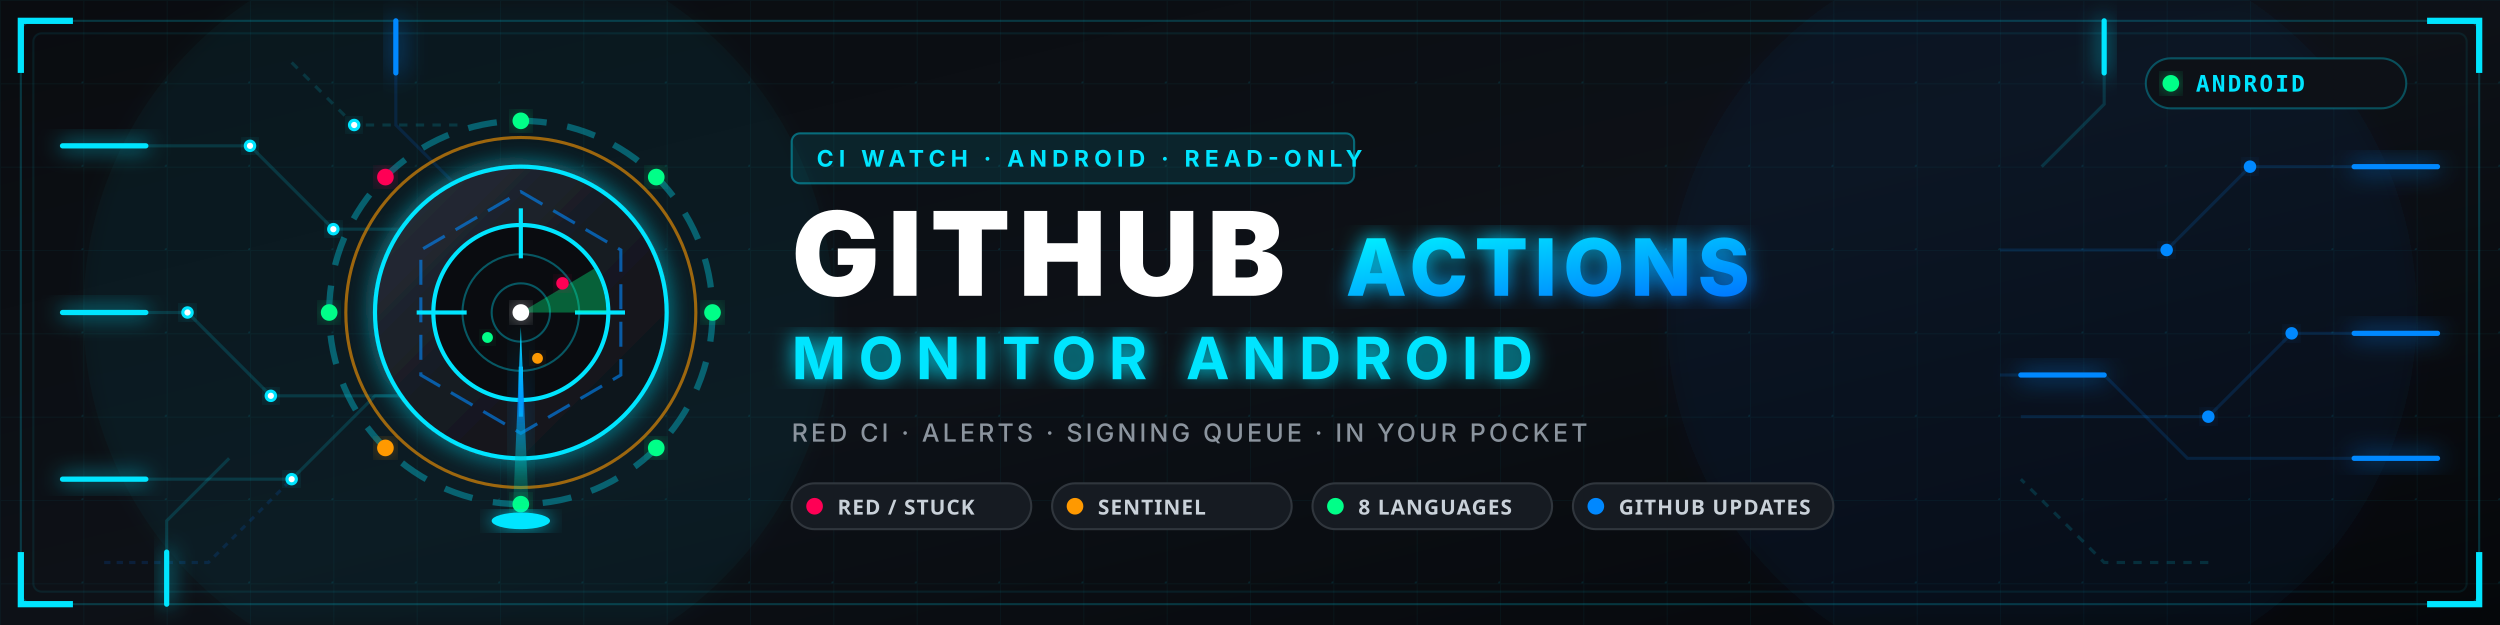
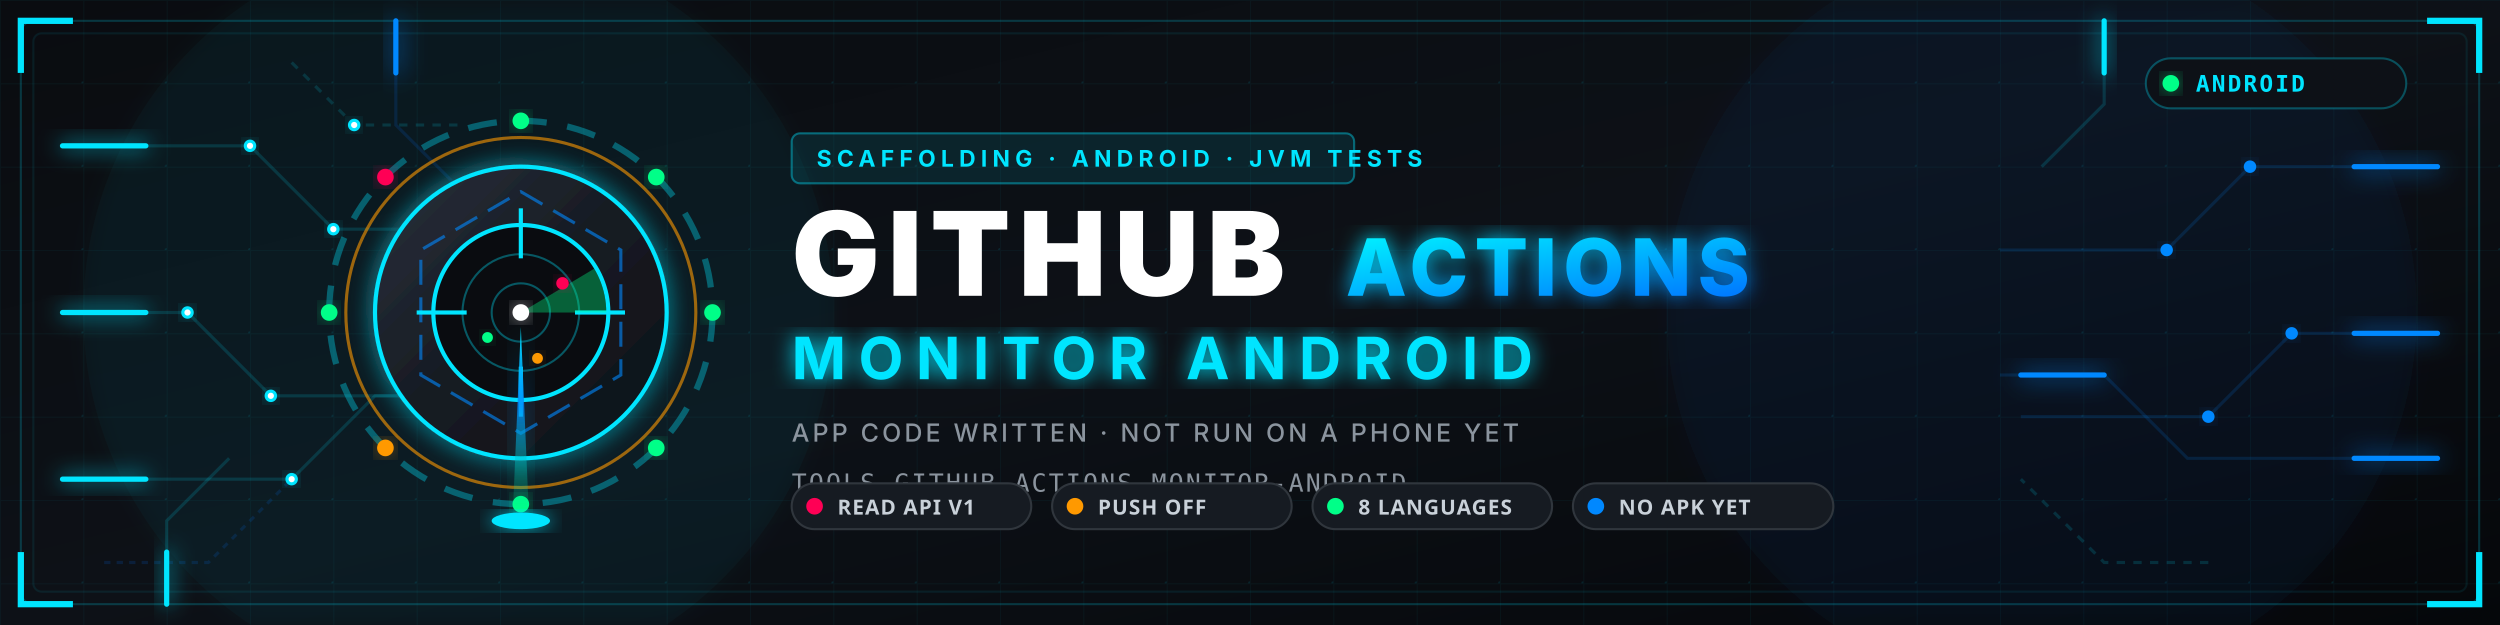
<svg xmlns="http://www.w3.org/2000/svg" viewBox="0 0 1200 300" width="100%" height="100%" role="img" aria-labelledby="gamT gamD">
  <defs>
    <linearGradient id="bgGlow" x1="0%" y1="0%" x2="100%" y2="100%">
      <stop offset="0%" stop-color="#0A0C10" />
      <stop offset="50%" stop-color="#0D1117" />
      <stop offset="100%" stop-color="#05070A" />
    </linearGradient>
    <linearGradient id="cyanGlow" x1="0%" y1="0%" x2="100%" y2="0%">
      <stop offset="0%" stop-color="#00E5FF" stop-opacity="0.8" />
      <stop offset="100%" stop-color="#0088FF" stop-opacity="0.9" />
    </linearGradient>
    <linearGradient id="hydraCyanGlow" x1="0%" y1="0%" x2="100%" y2="100%">
      <stop offset="0%" stop-color="#00F0FF" />
      <stop offset="100%" stop-color="#0077FF" />
    </linearGradient>
    <linearGradient id="laserBeam" x1="0%" y1="0%" x2="0%" y2="100%">
      <stop offset="0%" stop-color="#00E5FF" stop-opacity="1" />
      <stop offset="40%" stop-color="#0088FF" stop-opacity="0.8" />
      <stop offset="100%" stop-color="#00FF88" stop-opacity="0" />
    </linearGradient>
    <linearGradient id="metalGradient" x1="0%" y1="0%" x2="100%" y2="100%">
      <stop offset="0%" stop-color="#2A303C" />
      <stop offset="50%" stop-color="#161B22" />
      <stop offset="100%" stop-color="#0D1117" />
    </linearGradient>
    <filter id="glowCyan" x="-20%" y="-20%" width="140%" height="140%">
      <feGaussianBlur stdDeviation="5" result="blur" />
      <feMerge>
        <feMergeNode in="blur" />
        <feMergeNode in="SourceGraphic" />
      </feMerge>
    </filter>
    <filter id="glowBlue" x="-20%" y="-20%" width="140%" height="140%">
      <feGaussianBlur stdDeviation="6" result="blur" />
      <feMerge>
        <feMergeNode in="blur" />
        <feMergeNode in="SourceGraphic" />
      </feMerge>
    </filter>
    <filter id="glowBeam" x="-30%" y="-30%" width="160%" height="160%">
      <feGaussianBlur stdDeviation="8" result="blur" />
      <feMerge>
        <feMergeNode in="blur" />
        <feMergeNode in="SourceGraphic" />
      </feMerge>
    </filter>
    <pattern id="cyberGrid" width="40" height="40" patternUnits="userSpaceOnUse">
      <path d="M 40 0 L 0 0 0 40" fill="none" stroke="#00E5FF" stroke-opacity="0.04" stroke-width="1" />
      <circle cx="40" cy="40" r="1" fill="#00E5FF" fill-opacity="0.1" />
    </pattern>
    <g id="pcbNode">
      <circle cx="0" cy="0" r="3" fill="#00E5FF" filter="url(#glowCyan)" />
      <circle cx="0" cy="0" r="1.5" fill="#FFFFFF" />
    </g>
  </defs>
  <rect width="1200" height="300" fill="url(#bgGlow)" />
  <rect width="1200" height="300" fill="url(#cyberGrid)" />
  <circle cx="220" cy="150" r="180" fill="#00E5FF" fill-opacity="0.03" filter="url(#glowCyan)">
    <animate attributeName="fill-opacity" values="0.02;0.05;0.02" dur="6s" repeatCount="indefinite" />
  </circle>
  <circle cx="980" cy="150" r="180" fill="#0077FF" fill-opacity="0.03" filter="url(#glowBlue)">
    <animate attributeName="fill-opacity" values="0.02;0.05;0.02" dur="6s" repeatCount="indefinite" />
  </circle>
  <rect x="10" y="10" width="1180" height="280" fill="none" stroke="#00E5FF" stroke-opacity="0.2" stroke-width="1" rx="6" />
  <rect x="16" y="16" width="1168" height="268" fill="none" stroke="#00E5FF" stroke-opacity="0.08" stroke-width="1" rx="4" />
  <path d="M 10 35 L 10 10 L 35 10" fill="none" stroke="#00E5FF" stroke-width="3">
    <animate attributeName="stroke-opacity" values="0.6;1;0.6" dur="3s" repeatCount="indefinite" />
  </path>
  <path d="M 1190 35 L 1190 10 L 1165 10" fill="none" stroke="#00E5FF" stroke-width="3">
    <animate attributeName="stroke-opacity" values="0.6;1;0.6" dur="3s" repeatCount="indefinite" />
  </path>
  <path d="M 10 265 L 10 290 L 35 290" fill="none" stroke="#00E5FF" stroke-width="3">
    <animate attributeName="stroke-opacity" values="0.6;1;0.6" dur="3s" repeatCount="indefinite" />
  </path>
  <path d="M 1190 265 L 1190 290 L 1165 290" fill="none" stroke="#00E5FF" stroke-width="3">
    <animate attributeName="stroke-opacity" values="0.6;1;0.6" dur="3s" repeatCount="indefinite" />
  </path>
  <g stroke="#00E5FF" stroke-opacity="0.15" stroke-width="1.5" fill="none">
    <path d="M 30 70 L 120 70 L 160 110 L 240 110" />
    <path d="M 30 150 L 90 150 L 130 190 L 220 190" />
    <path d="M 30 230 L 140 230 L 180 190 L 210 190" />
    <path d="M 80 290 L 80 250 L 110 220" />
    <path d="M 190 10 L 190 60 L 220 90" stroke="#0077FF" stroke-opacity="0.15" />
    <path d="M 140 30 L 170 60 L 220 60" stroke-dasharray="4,4" />
    <path d="M 50 270 L 100 270 L 140 230" stroke="#0077FF" stroke-opacity="0.15" stroke-dasharray="3,3" />
  </g>
  <g fill="none" stroke-linecap="round" stroke-linejoin="round">
    <path d="M 30 70 L 120 70 L 160 110 L 240 110" stroke="#00E5FF" stroke-width="2.5" stroke-dasharray="40, 240" filter="url(#glowCyan)">
      <animate attributeName="stroke-dashoffset" values="280;0" dur="3s" repeatCount="indefinite" />
    </path>
    <path d="M 30 150 L 90 150 L 130 190 L 220 190" stroke="#00E5FF" stroke-width="2.5" stroke-dasharray="40, 220" filter="url(#glowCyan)">
      <animate attributeName="stroke-dashoffset" values="260;0" dur="3.5s" repeatCount="indefinite" />
    </path>
    <path d="M 30 230 L 140 230 L 180 190 L 210 190" stroke="#00E5FF" stroke-width="2.5" stroke-dasharray="40, 230" filter="url(#glowCyan)">
      <animate attributeName="stroke-dashoffset" values="270;0" dur="3.2s" repeatCount="indefinite" />
    </path>
    <path d="M 80 290 L 80 250 L 110 220" stroke="#00E5FF" stroke-width="2.5" stroke-dasharray="25, 100" filter="url(#glowCyan)">
      <animate attributeName="stroke-dashoffset" values="125;0" dur="2.5s" repeatCount="indefinite" />
    </path>
    <path d="M 190 10 L 190 60 L 220 90" stroke="#0088FF" stroke-width="2.5" stroke-dasharray="25, 90" filter="url(#glowBlue)">
      <animate attributeName="stroke-dashoffset" values="115;0" dur="2.8s" repeatCount="indefinite" />
    </path>
  </g>
  <use href="#pcbNode" x="120" y="70" />
  <use href="#pcbNode" x="160" y="110" />
  <use href="#pcbNode" x="90" y="150" />
  <use href="#pcbNode" x="130" y="190" />
  <use href="#pcbNode" x="140" y="230" />
  <use href="#pcbNode" x="170" y="60" />
  <g stroke="#0088FF" stroke-opacity="0.15" stroke-width="1.5" fill="none">
    <path d="M 1170 80 L 1080 80 L 1040 120 L 960 120" />
    <path d="M 1170 160 L 1100 160 L 1060 200 L 970 200" />
    <path d="M 1170 220 L 1050 220 L 1010 180 M 1010 180 L 960 180" />
    <path d="M 1010 10 L 1010 50 L 980 80" stroke="#00E5FF" stroke-opacity="0.15" />
    <path d="M 1060 270 L 1010 270 L 970 230" stroke="#00E5FF" stroke-opacity="0.15" stroke-dasharray="4,4" />
  </g>
  <g fill="none" stroke-linecap="round" stroke-linejoin="round">
    <path d="M 1170 80 L 1080 80 L 1040 120 L 960 120" stroke="#0088FF" stroke-width="2.5" stroke-dasharray="40, 230" filter="url(#glowBlue)">
      <animate attributeName="stroke-dashoffset" values="0;270" dur="3.5s" repeatCount="indefinite" />
    </path>
    <path d="M 1170 160 L 1100 160 L 1060 200 L 970 200" stroke="#0088FF" stroke-width="2.5" stroke-dasharray="40, 240" filter="url(#glowBlue)">
      <animate attributeName="stroke-dashoffset" values="0;280" dur="3.8s" repeatCount="indefinite" />
    </path>
    <path d="M 1170 220 L 1050 220 L 1010 180 M 1010 180 L 960 180" stroke="#0088FF" stroke-width="2.5" stroke-dasharray="40, 250" filter="url(#glowBlue)">
      <animate attributeName="stroke-dashoffset" values="0;290" dur="4s" repeatCount="indefinite" />
    </path>
    <path d="M 1010 10 L 1010 50 L 980 80" stroke="#00E5FF" stroke-width="2.5" stroke-dasharray="25, 95" filter="url(#glowCyan)">
      <animate attributeName="stroke-dashoffset" values="0;120" dur="2.6s" repeatCount="indefinite" />
    </path>
  </g>
  <circle cx="1080" cy="80" r="3" fill="#0088FF" filter="url(#glowBlue)" />
  <circle cx="1040" cy="120" r="3" fill="#0088FF" filter="url(#glowBlue)" />
  <circle cx="1100" cy="160" r="3" fill="#0088FF" filter="url(#glowBlue)" />
  <circle cx="1060" cy="200" r="3" fill="#0088FF" filter="url(#glowBlue)" />
  <g transform="translate(250, 150)">
    <g>
      <circle cx="0" cy="0" r="92" fill="none" stroke="#00E5FF" stroke-opacity="0.35" stroke-width="3" stroke-dasharray="14,10" />
      <circle cx="0" cy="0" r="84" fill="none" stroke="#FF9900" stroke-opacity="0.6" stroke-width="1.5" />
      <circle cx="92" cy="0" r="4" fill="#00FF88" filter="url(#glowBlue)" />
      <circle cx="65" cy="65" r="4" fill="#00FF88" filter="url(#glowBlue)" />
      <circle cx="0" cy="92" r="4" fill="#00FF88" filter="url(#glowBlue)" />
      <circle cx="-65" cy="65" r="4" fill="#FF9900" filter="url(#glowBlue)">
        <animate attributeName="r" values="3;5.5;3" dur="2.2s" repeatCount="indefinite" />
      </circle>
      <circle cx="-92" cy="0" r="4" fill="#00FF88" filter="url(#glowBlue)" />
      <circle cx="-65" cy="-65" r="4" fill="#FF0055" filter="url(#glowBlue)">
        <animate attributeName="opacity" values="1;0.3;1" dur="1.6s" repeatCount="indefinite" />
      </circle>
      <circle cx="0" cy="-92" r="4" fill="#00FF88" filter="url(#glowBlue)" />
      <circle cx="65" cy="-65" r="4" fill="#00FF88" filter="url(#glowBlue)" />
      <animateTransform attributeName="transform" type="rotate" from="0 0 0" to="360 0 0" dur="25s" repeatCount="indefinite" />
    </g>
    <circle cx="0" cy="0" r="70" fill="url(#metalGradient)" stroke="#00E5FF" stroke-width="2" filter="url(#glowCyan)" />
    <g>
      <polygon points="0,-58 48,-30 48,30 0,58 -48,30 -48,-30" fill="none" stroke="#0088FF" stroke-width="1.5" stroke-dasharray="12,6" opacity="0.6" />
      <animateTransform attributeName="transform" type="rotate" from="360 0 0" to="0 0 0" dur="18s" repeatCount="indefinite" />
    </g>
    <circle cx="0" cy="0" r="42" fill="#0A0C10" stroke="#00E5FF" stroke-width="2" />
    <circle cx="0" cy="0" r="28" fill="none" stroke="#00E5FF" stroke-opacity="0.35" />
    <circle cx="0" cy="0" r="14" fill="none" stroke="#00E5FF" stroke-opacity="0.35" />
    <line x1="-50" y1="0" x2="-26" y2="0" stroke="#00E5FF" stroke-width="2" />
    <line x1="26" y1="0" x2="50" y2="0" stroke="#00E5FF" stroke-width="2" />
    <line x1="0" y1="-50" x2="0" y2="-26" stroke="#00E5FF" stroke-width="2" />
    <line x1="0" y1="26" x2="0" y2="50" stroke="#00E5FF" stroke-width="2" />
    <clipPath id="gamScreen">
      <circle cx="0" cy="0" r="41" />
    </clipPath>
    <g clip-path="url(#gamScreen)">
      <g>
        <path d="M 0 0 L 42 0 A 42 42 0 0 0 36 -21.5 Z" fill="#00FF88" fill-opacity="0.35" />
        <line x1="0" y1="0" x2="42" y2="0" stroke="#00FF88" stroke-width="2" filter="url(#glowCyan)" />
        <animateTransform attributeName="transform" type="rotate" from="0 0 0" to="360 0 0" dur="5s" repeatCount="indefinite" />
      </g>
    </g>
    <circle cx="20" cy="-14" r="3" fill="#FF0055" filter="url(#glowCyan)">
      <animate attributeName="opacity" values="0.2;1;0.2" dur="5s" repeatCount="indefinite" />
    </circle>
    <circle cx="-16" cy="12" r="2.6" fill="#00FF88" filter="url(#glowCyan)" />
    <circle cx="8" cy="22" r="2.6" fill="#FF9900" filter="url(#glowCyan)" />
    <circle cx="0" cy="0" r="4" fill="#FFFFFF" filter="url(#glowCyan)" />
  </g>
  <path d="M 250 157 L 246 250 L 254 250 Z" fill="url(#laserBeam)" filter="url(#glowBeam)">
    <animate attributeName="opacity" values="0.3;1;0.3" dur="1.2s" repeatCount="indefinite" />
  </path>
  <ellipse cx="250" cy="250" rx="14" ry="4" fill="#00E5FF" filter="url(#glowCyan)">
    <animate attributeName="rx" values="10;18;10" dur="1.2s" repeatCount="indefinite" />
    <animate attributeName="opacity" values="0.4;1;0.4" dur="1.2s" repeatCount="indefinite" />
  </ellipse>
  <g transform="translate(380, 0)">
    <g transform="translate(0, 82)">
      <rect x="0" y="-18" width="270" height="24" rx="4" fill="#00E5FF" fill-opacity="0.1" stroke="#00E5FF" stroke-opacity="0.4" stroke-width="1">
        <animate attributeName="stroke-opacity" values="0.3;0.8;0.3" dur="4s" repeatCount="indefinite" />
      </rect>
-       <text x="12" y="-2" font-family="'Inter', 'Segoe UI', 'Roboto', sans-serif" font-weight="700" font-size="11" fill="#00E5FF" letter-spacing="2.5">CI WATCH · ANDROID · READ-ONLY</text>
+       <text x="12" y="-2" font-family="'Inter', 'Segoe UI', 'Roboto', sans-serif" font-weight="700" font-size="11" fill="#00E5FF" letter-spacing="2.5">SCAFFOLDING · ANDROID · JVM TESTS</text>
    </g>
    <text x="0" y="142" font-family="'Inter', 'Segoe UI', 'Roboto', sans-serif" font-weight="900" font-size="56" fill="#FFFFFF" letter-spacing="4">GITHUB</text>
    <text x="266" y="142" font-family="'Inter', 'Segoe UI', 'Roboto', sans-serif" font-weight="800" font-size="38" fill="url(#hydraCyanGlow)" letter-spacing="3" filter="url(#glowCyan)">ACTIONS
      <animate attributeName="opacity" values="0.85;1;0.85" dur="3s" repeatCount="indefinite" />
    </text>
    <text x="0" y="182" font-family="'Inter', 'Segoe UI', 'Roboto', sans-serif" font-weight="700" font-size="28" fill="#00E5FF" letter-spacing="6" filter="url(#glowCyan)">MONITOR ANDROID</text>
-     <text x="0" y="212" font-family="'Inter', 'Segoe UI', 'Roboto', sans-serif" font-weight="500" font-size="12" fill="#8B949E" letter-spacing="1.5">RED CI · ALERTS · SIGNING QUEUE · IN YOUR POCKET</text>
+     <text x="0" y="212" font-family="'Inter', 'Segoe UI', 'Roboto', sans-serif" font-weight="500" font-size="12" fill="#8B949E" letter-spacing="1.5">APP CODE WRITTEN · NOT RUN ON A PHONE YET</text>
+     <text x="0" y="236" font-family="monospace" font-weight="500" font-size="12" fill="#8B949E" letter-spacing="1">TOOLS-GITHUB-ACTIONS-MONITOR-ANDROID</text>
    <g transform="translate(0, 232)">
      <rect x="0" y="0" width="115" height="22" rx="11" fill="#161B22" stroke="#30363D" stroke-width="1" />
      <circle cx="11" cy="11" r="4" fill="#FF0055">
        <animate attributeName="opacity" values="0.5;1;0.5" dur="2s" repeatCount="indefinite" />
      </circle>
-       <text x="22" y="15" font-family="sans-serif" font-weight="600" font-size="10" fill="#C9D1D9" letter-spacing="0.5">RED / STUCK</text>
+       <text x="22" y="15" font-family="sans-serif" font-weight="600" font-size="10" fill="#C9D1D9" letter-spacing="0.5">READ API V1</text>
      <rect x="125" y="0" width="115" height="22" rx="11" fill="#161B22" stroke="#30363D" stroke-width="1" />
      <circle cx="136" cy="11" r="4" fill="#FF9900">
        <animate attributeName="opacity" values="0.5;1;0.5" dur="2.5s" repeatCount="indefinite" />
      </circle>
-       <text x="147" y="15" font-family="sans-serif" font-weight="600" font-size="10" fill="#C9D1D9" letter-spacing="0.5">SENTINEL</text>
+       <text x="147" y="15" font-family="sans-serif" font-weight="600" font-size="10" fill="#C9D1D9" letter-spacing="0.5">PUSH OFF</text>
      <rect x="250" y="0" width="115" height="22" rx="11" fill="#161B22" stroke="#30363D" stroke-width="1" />
      <circle cx="261" cy="11" r="4" fill="#00FF88">
        <animate attributeName="opacity" values="0.5;1;0.5" dur="1.8s" repeatCount="indefinite" />
      </circle>
      <text x="272" y="15" font-family="sans-serif" font-weight="600" font-size="10" fill="#C9D1D9" letter-spacing="0.5">8 LANGUAGES</text>
      <rect x="375" y="0" width="125" height="22" rx="11" fill="#161B22" stroke="#30363D" stroke-width="1" />
      <circle cx="386" cy="11" r="4" fill="#0088FF">
        <animate attributeName="opacity" values="0.5;1;0.5" dur="2.2s" repeatCount="indefinite" />
      </circle>
-       <text x="397" y="15" font-family="sans-serif" font-weight="600" font-size="10" fill="#C9D1D9" letter-spacing="0.5">GITHUB UPDATES</text>
+       <text x="397" y="15" font-family="sans-serif" font-weight="600" font-size="10" fill="#C9D1D9" letter-spacing="0.5">NO APK YET</text>
    </g>
  </g>
  <g transform="translate(1040, 42)">
    <rect x="-10" y="-14" width="125" height="24" rx="12" fill="#0D1117" stroke="#00E5FF" stroke-opacity="0.3" stroke-width="1" />
    <circle cx="2" cy="-2" r="4" fill="#00FF88" filter="url(#glowCyan)">
      <animate attributeName="opacity" values="0.3;1;0.3" dur="1.5s" repeatCount="indefinite" />
    </circle>
    <text x="14" y="2" font-family="monospace" font-weight="700" font-size="11" fill="#00E5FF" letter-spacing="1">ANDROID</text>
  </g>
</svg>
